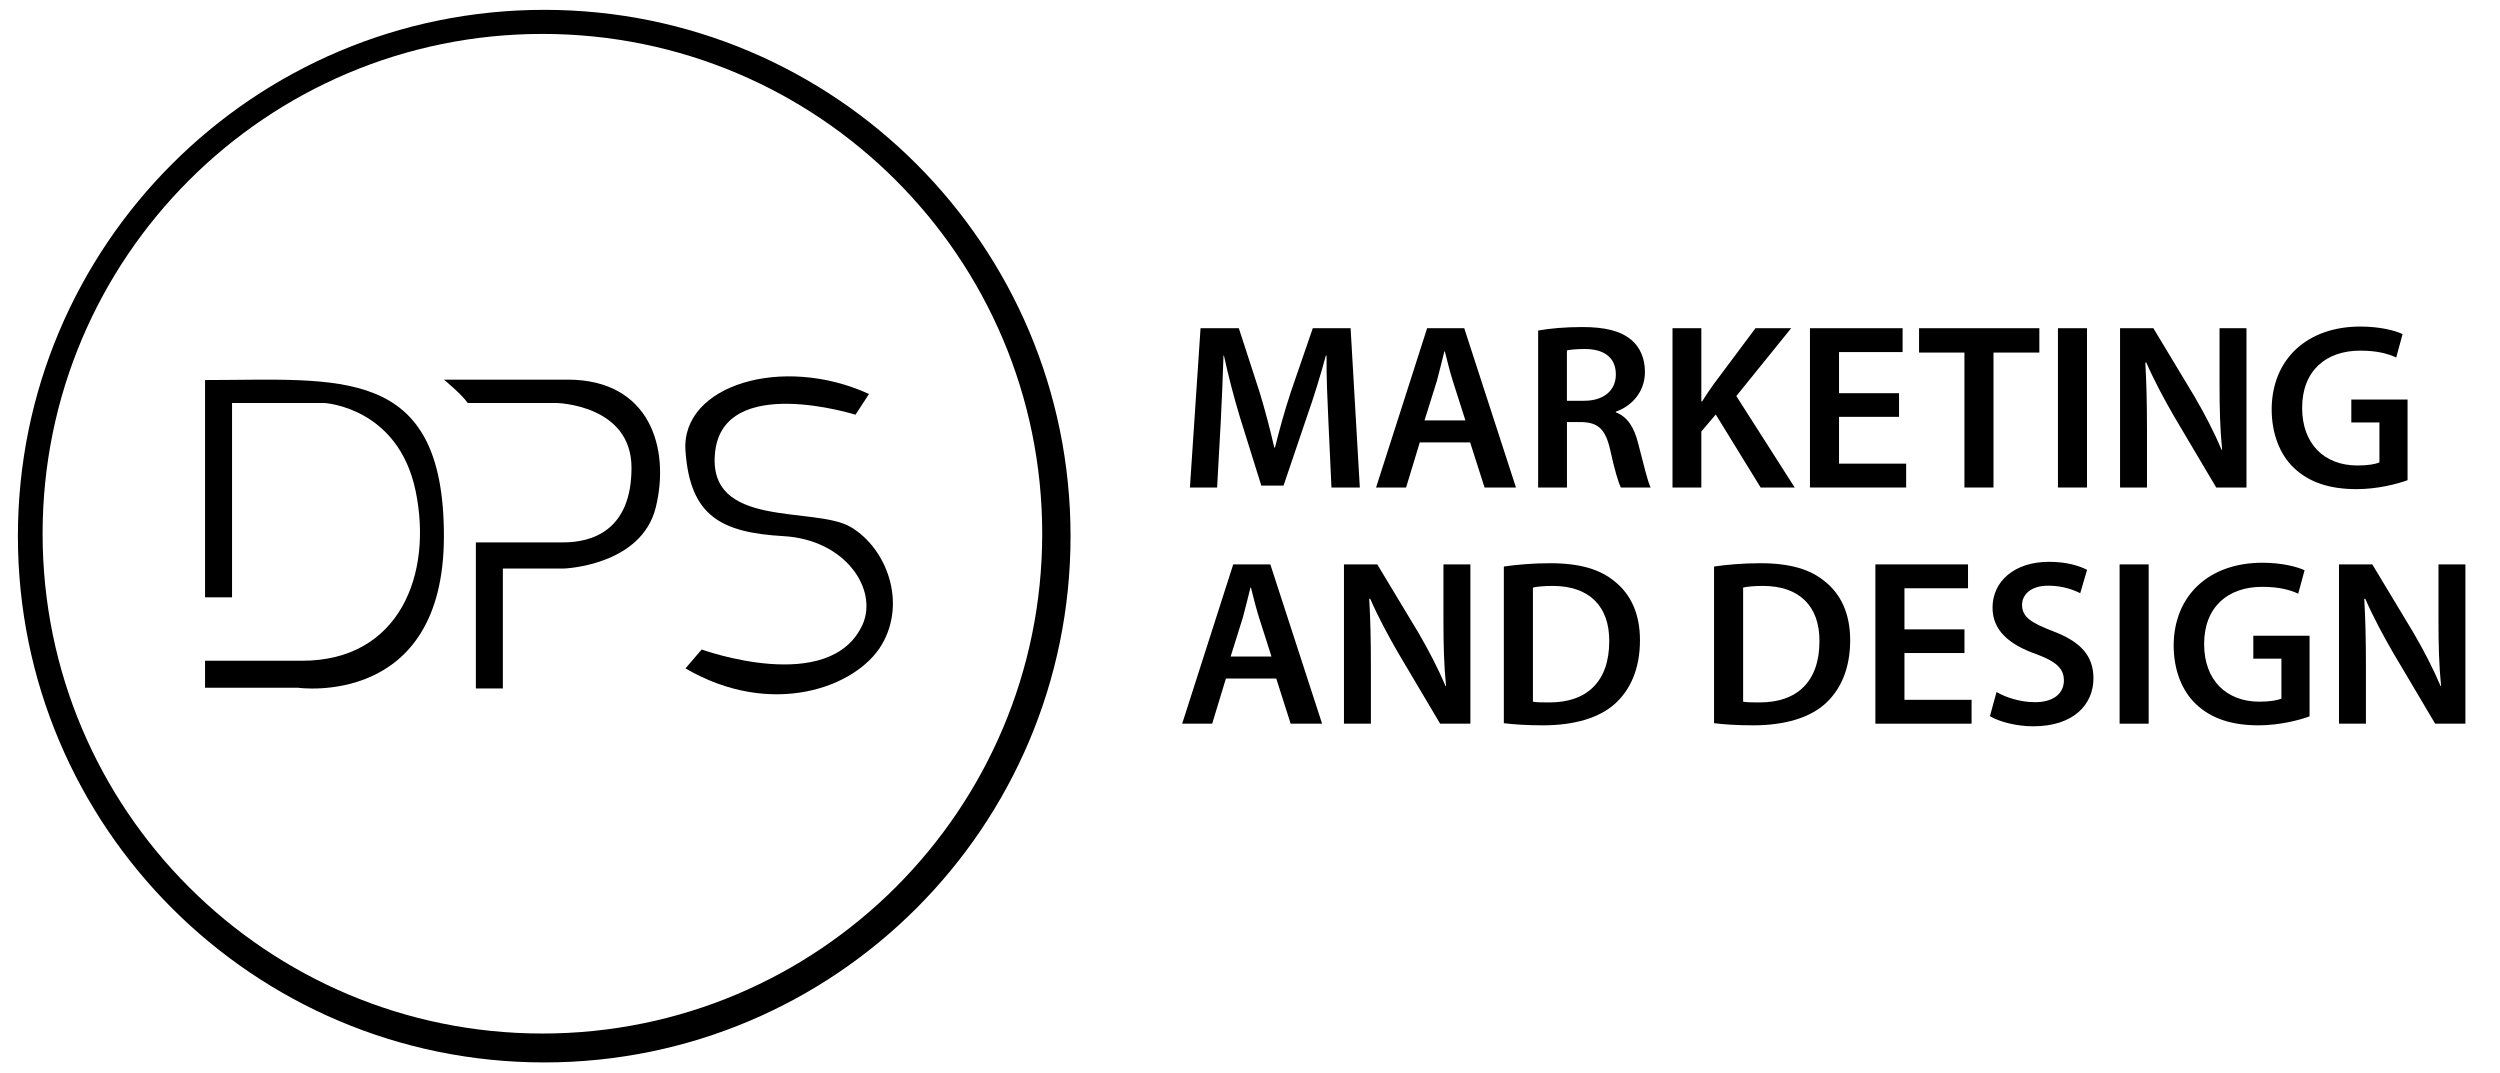
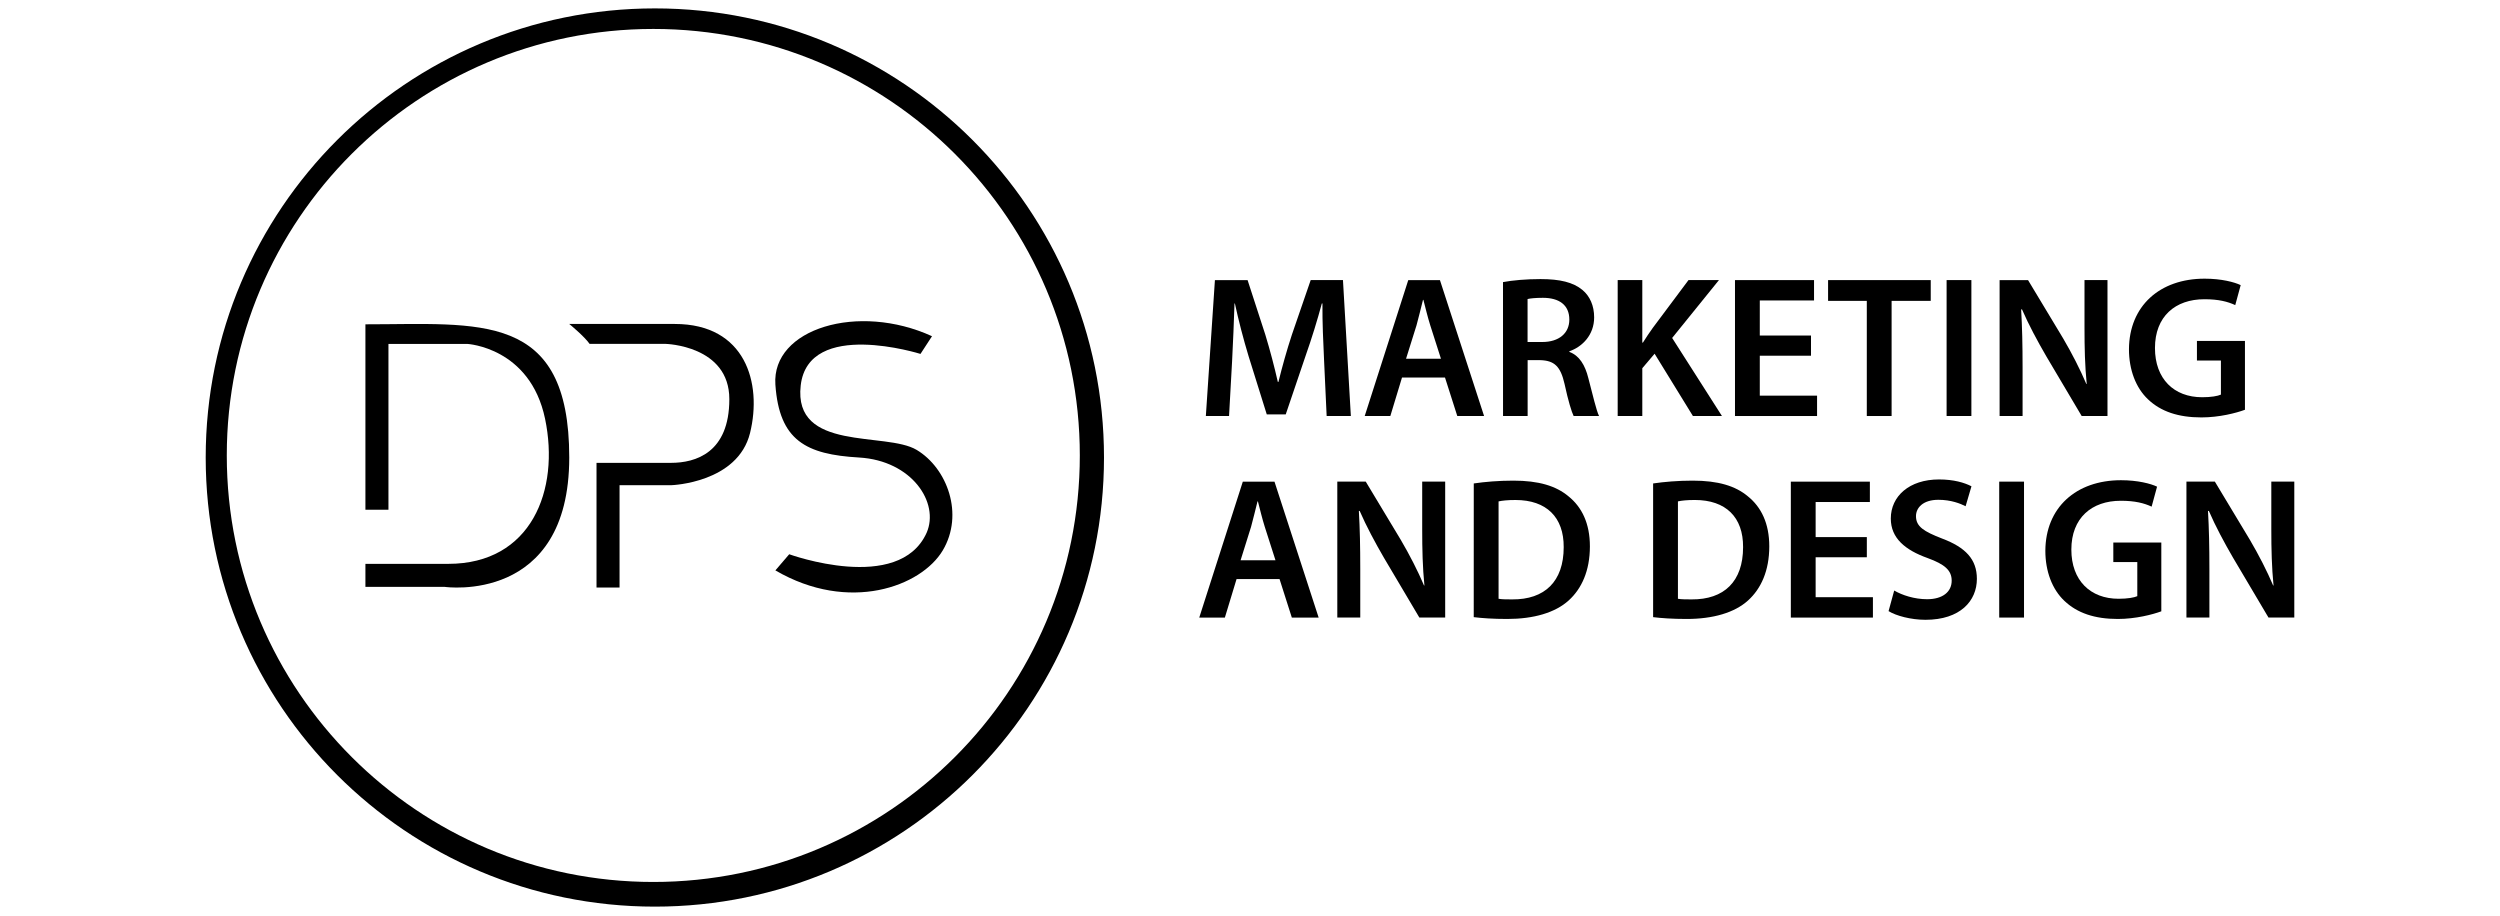
- <svg xmlns="http://www.w3.org/2000/svg" version="1.1" id="Layer_1" x="0px" y="0px" width="128.004px" height="54.902px" viewBox="0 0 128.004 54.902" enable-background="new 0 0 128.004 54.902" xml:space="preserve">
+ <svg xmlns="http://www.w3.org/2000/svg" version="1.1" id="Layer_1" x="0px" y="0px" width="150px" height="54.902px" viewBox="0 0 150 54.902" enable-background="new 0 0 150 54.902" xml:space="preserve">
  <g>
    <g>
-       <path d="M27.865,0.504c-14.884,0-26.949,12.064-26.949,26.947c0,14.884,12.065,26.947,26.949,26.947    c14.884,0,26.949-12.063,26.949-26.947C54.814,12.568,42.749,0.503,27.865,0.504z M27.772,52.918    c-14.132,0-25.591-11.457-25.591-25.59c0-14.134,11.458-25.591,25.591-25.591c14.134-0.002,25.591,11.456,25.591,25.59    C53.363,41.459,41.906,52.918,27.772,52.918z" />
-       <path d="M10.499,33.831v1.383h4.768c0,0,7.462,1.059,7.462-7.763c0-8.82-5.39-7.992-12.23-7.992c0,11.124,0,11.124,0,11.124h1.382    v-9.948h4.734c0,0,3.765,0.207,4.663,4.491c0.897,4.284-0.829,8.705-5.805,8.705H10.499z" />
-       <path d="M22.729,19.438c0,0,0.899,0.736,1.221,1.196h4.56c0,0,3.824,0.091,3.824,3.315s-2.027,3.823-3.501,3.823    c-1.474,0-4.468,0-4.468,0v7.479h1.382V29.11h3.132c0,0,3.961-0.138,4.698-3.132c0.737-2.995-0.277-6.54-4.515-6.54    C24.825,19.438,22.729,19.438,22.729,19.438z" />
-       <path d="M44.494,20.173l-0.691,1.061c0,0-6.725-2.118-7.186,1.89c-0.461,4.006,5.112,2.762,6.955,3.868    c1.843,1.104,2.856,3.868,1.566,6.034c-1.29,2.163-5.619,3.777-10.041,1.197l0.83-0.968c0,0,6.586,2.396,8.245-1.289    c0.782-1.796-0.875-4.33-4.054-4.515c-3.178-0.184-4.79-1.012-5.021-4.375C34.866,19.713,40.072,18.146,44.494,20.173z" />
+       <path d="M39.291,0.504c-14.884,0-26.949,12.064-26.949,26.947c0,14.884,12.065,26.947,26.949,26.947    c14.884,0,26.949-12.063,26.949-26.947C66.24,12.568,54.175,0.503,39.291,0.504z M39.198,52.918    c-14.132,0-25.591-11.457-25.591-25.59c0-14.134,11.458-25.591,25.591-25.591c14.134-0.002,25.591,11.456,25.591,25.59    C64.789,41.459,53.332,52.918,39.198,52.918z" />
+       <path d="M21.925,33.831v1.383h4.768c0,0,7.462,1.06,7.462-7.763c0-8.82-5.39-7.992-12.23-7.992c0,11.124,0,11.124,0,11.124h1.382    v-9.948h4.734c0,0,3.765,0.207,4.663,4.491c0.897,4.284-0.829,8.705-5.805,8.705H21.925z" />
+       <path d="M34.155,19.438c0,0,0.899,0.735,1.221,1.195h4.56c0,0,3.824,0.092,3.824,3.315s-2.027,3.823-3.501,3.823s-4.468,0-4.468,0    v7.479h1.382V29.11h3.132c0,0,3.961-0.138,4.698-3.132c0.737-2.995-0.277-6.54-4.515-6.54    C36.251,19.438,34.155,19.438,34.155,19.438z" />
+       <path d="M55.92,20.173l-0.691,1.062c0,0-6.725-2.118-7.186,1.89c-0.461,4.006,5.112,2.762,6.955,3.868    c1.843,1.104,2.856,3.868,1.566,6.034c-1.29,2.163-5.619,3.776-10.041,1.197l0.83-0.969c0,0,6.586,2.396,8.245-1.289    c0.782-1.796-0.875-4.33-4.054-4.515c-3.178-0.184-4.79-1.012-5.021-4.375S51.498,18.146,55.92,20.173z" />
    </g>
    <g>
-       <path d="M68.019,21.633c-0.048-1.053-0.109-2.323-0.097-3.424h-0.037c-0.266,0.992-0.605,2.093-0.968,3.122l-1.198,3.533h-1.138    l-1.089-3.485c-0.315-1.041-0.605-2.154-0.823-3.17h-0.024c-0.036,1.065-0.084,2.359-0.145,3.473l-0.182,3.279h-1.392l0.544-8.156    h1.96l1.065,3.279c0.29,0.956,0.544,1.924,0.75,2.832h0.036c0.218-0.883,0.496-1.888,0.811-2.844l1.125-3.267h1.936l0.472,8.156    h-1.452L68.019,21.633z" />
-       <path d="M72.696,22.65l-0.702,2.311h-1.537l2.614-8.156h1.9l2.649,8.156h-1.608l-0.739-2.311H72.696z M75.031,21.524l-0.642-2.009    c-0.157-0.496-0.29-1.053-0.411-1.524h-0.024c-0.121,0.472-0.254,1.041-0.387,1.524l-0.629,2.009H75.031z" />
-       <path d="M78.754,16.926c0.568-0.109,1.392-0.181,2.25-0.181c1.174,0,1.961,0.193,2.518,0.653c0.447,0.375,0.701,0.944,0.701,1.646    c0,1.053-0.714,1.767-1.488,2.033v0.037c0.593,0.218,0.944,0.786,1.138,1.573c0.267,1.017,0.484,1.96,0.642,2.275h-1.525    c-0.12-0.242-0.326-0.908-0.544-1.924c-0.242-1.065-0.617-1.404-1.464-1.428h-0.751v3.352h-1.476V16.926z M80.229,20.52h0.884    c1.004,0,1.621-0.532,1.621-1.343c0-0.883-0.617-1.307-1.585-1.307c-0.472,0-0.774,0.037-0.92,0.073V20.52z" />
-       <path d="M85.635,16.805h1.476v3.751h0.037c0.193-0.315,0.398-0.605,0.593-0.883l2.142-2.868h1.827l-2.808,3.473l2.989,4.683    h-1.743l-2.299-3.739l-0.738,0.871v2.868h-1.476V16.805z" />
-       <path d="M97.234,21.343h-3.073v2.396h3.437v1.222h-4.925v-8.156h4.743v1.222h-3.255v2.105h3.073V21.343z" />
-       <path d="M100.582,18.052h-2.323v-1.247h6.159v1.247h-2.348v6.909h-1.488V18.052z" />
-       <path d="M106.858,16.805v8.156h-1.488v-8.156H106.858z" />
-       <path d="M108.55,24.961v-8.156h1.706l2.105,3.497c0.533,0.908,1.017,1.852,1.392,2.735h0.024    c-0.108-1.089-0.133-2.142-0.133-3.388v-2.844h1.379v8.156h-1.549l-2.129-3.594c-0.521-0.896-1.053-1.888-1.452-2.807    l-0.049,0.012c0.061,1.053,0.085,2.13,0.085,3.473v2.916H108.55z" />
-       <path d="M123.271,24.586c-0.521,0.193-1.537,0.459-2.614,0.459c-1.379,0-2.432-0.351-3.206-1.089    c-0.727-0.689-1.138-1.767-1.138-3.001c0.012-2.589,1.839-4.235,4.538-4.235c1.004,0,1.79,0.206,2.165,0.387l-0.326,1.198    c-0.448-0.206-0.992-0.351-1.852-0.351c-1.742,0-2.965,1.028-2.965,2.928c0,1.851,1.138,2.952,2.832,2.952    c0.544,0,0.932-0.072,1.125-0.157v-2.045h-1.439v-1.174h2.88V24.586z" />
-       <path d="M62.768,34.743l-0.702,2.311h-1.537l2.614-8.156h1.9l2.65,8.156h-1.609l-0.738-2.311H62.768z M65.103,33.617l-0.642-2.009    c-0.157-0.496-0.29-1.053-0.411-1.524h-0.024c-0.121,0.472-0.254,1.041-0.387,1.524l-0.629,2.009H65.103z" />
-       <path d="M68.813,37.054v-8.156h1.706l2.105,3.497c0.532,0.908,1.016,1.852,1.392,2.735h0.024    c-0.109-1.089-0.133-2.142-0.133-3.388v-2.844h1.379v8.156h-1.549l-2.13-3.594c-0.52-0.896-1.053-1.888-1.452-2.807l-0.048,0.012    c0.061,1.053,0.085,2.13,0.085,3.473v2.916H68.813z" />
-       <path d="M77,29.007c0.665-0.097,1.488-0.169,2.371-0.169c1.525,0,2.565,0.314,3.315,0.943c0.799,0.642,1.283,1.622,1.283,3.001    c0,1.464-0.496,2.541-1.271,3.243c-0.811,0.738-2.105,1.113-3.69,1.113c-0.859,0-1.513-0.048-2.009-0.109V29.007z M78.488,35.928    c0.205,0.037,0.521,0.037,0.822,0.037c1.937,0.012,3.086-1.065,3.086-3.134C82.408,31.04,81.368,30,79.505,30    c-0.473,0-0.799,0.036-1.017,0.084V35.928z" />
-       <path d="M87.763,29.007c0.665-0.097,1.488-0.169,2.371-0.169c1.525,0,2.565,0.314,3.315,0.943    c0.799,0.642,1.283,1.622,1.283,3.001c0,1.464-0.496,2.541-1.271,3.243c-0.811,0.738-2.105,1.113-3.69,1.113    c-0.859,0-1.513-0.048-2.009-0.109V29.007z M89.251,35.928c0.205,0.037,0.521,0.037,0.822,0.037    c1.937,0.012,3.086-1.065,3.086-3.134C93.171,31.04,92.131,30,90.268,30c-0.473,0-0.799,0.036-1.017,0.084V35.928z" />
-       <path d="M100.584,33.436h-3.073v2.396h3.437v1.222h-4.925v-8.156h4.743v1.222h-3.255v2.105h3.073V33.436z" />
-       <path d="M102.226,35.432c0.472,0.278,1.21,0.521,1.973,0.521c0.943,0,1.476-0.448,1.476-1.113c0-0.617-0.411-0.98-1.439-1.355    c-1.355-0.484-2.215-1.198-2.215-2.372c0-1.343,1.113-2.347,2.893-2.347c0.883,0,1.524,0.193,1.948,0.411l-0.352,1.198    c-0.303-0.157-0.871-0.387-1.633-0.387c-0.944,0-1.344,0.496-1.344,0.98c0,0.629,0.472,0.919,1.562,1.343    c1.415,0.532,2.093,1.246,2.093,2.42c0,1.319-0.992,2.457-3.086,2.457c-0.871,0-1.767-0.242-2.214-0.521L102.226,35.432z" />
-       <path d="M110.015,28.898v8.156h-1.488v-8.156H110.015z" />
-       <path d="M118.253,36.679c-0.521,0.193-1.537,0.459-2.614,0.459c-1.379,0-2.432-0.351-3.206-1.089    c-0.727-0.689-1.138-1.767-1.138-3.001c0.012-2.589,1.839-4.235,4.538-4.235c1.004,0,1.79,0.206,2.165,0.387l-0.326,1.198    c-0.448-0.206-0.992-0.351-1.852-0.351c-1.742,0-2.965,1.028-2.965,2.928c0,1.851,1.138,2.952,2.832,2.952    c0.544,0,0.932-0.072,1.125-0.157v-2.045h-1.439v-1.174h2.88V36.679z" />
-       <path d="M119.76,37.054v-8.156h1.706l2.105,3.497c0.533,0.908,1.017,1.852,1.392,2.735h0.024    c-0.108-1.089-0.133-2.142-0.133-3.388v-2.844h1.379v8.156h-1.549l-2.129-3.594c-0.521-0.896-1.053-1.888-1.452-2.807    l-0.049,0.012c0.061,1.053,0.085,2.13,0.085,3.473v2.916H119.76z" />
+       <path d="M79.445,21.633c-0.049-1.053-0.109-2.322-0.098-3.424h-0.037c-0.266,0.992-0.605,2.093-0.968,3.122l-1.198,3.533h-1.138    l-1.089-3.485c-0.315-1.041-0.605-2.153-0.823-3.17h-0.024c-0.036,1.065-0.084,2.359-0.145,3.474l-0.182,3.278h-1.392l0.544-8.155    h1.96l1.065,3.278c0.29,0.956,0.544,1.924,0.75,2.832h0.036c0.218-0.883,0.496-1.888,0.811-2.844l1.125-3.267h1.936l0.473,8.155    h-1.452L79.445,21.633z" />
+       <path d="M84.121,22.65l-0.701,2.311h-1.537l2.613-8.155h1.9l2.649,8.155h-1.608l-0.738-2.311H84.121z M86.457,21.524l-0.643-2.009    c-0.156-0.496-0.289-1.054-0.41-1.524H85.38c-0.121,0.472-0.254,1.041-0.388,1.524l-0.629,2.009H86.457z" />
+       <path d="M90.18,16.926c0.568-0.108,1.393-0.181,2.25-0.181c1.174,0,1.961,0.193,2.518,0.653c0.447,0.375,0.701,0.943,0.701,1.646    c0,1.054-0.714,1.768-1.488,2.033v0.037c0.594,0.218,0.945,0.786,1.139,1.573c0.268,1.017,0.484,1.96,0.643,2.274h-1.525    c-0.12-0.242-0.326-0.907-0.545-1.924c-0.241-1.064-0.616-1.404-1.463-1.428h-0.752v3.352h-1.476L90.18,16.926L90.18,16.926z     M91.654,20.52h0.885c1.004,0,1.621-0.532,1.621-1.344c0-0.883-0.617-1.307-1.586-1.307c-0.472,0-0.773,0.037-0.92,0.073V20.52z" />
+       <path d="M97.061,16.805h1.477v3.751h0.037c0.192-0.315,0.397-0.605,0.593-0.884l2.142-2.867h1.827l-2.808,3.473l2.988,4.683    h-1.742l-2.299-3.738l-0.738,0.87v2.868h-1.477V16.805z" />
+       <path d="M108.66,21.343h-3.073v2.396h3.437v1.222h-4.925v-8.155h4.743v1.222h-3.255v2.104h3.073V21.343z" />
+       <path d="M112.008,18.052h-2.323v-1.246h6.159v1.246h-2.348v6.909h-1.488V18.052z" />
+       <path d="M118.283,16.805v8.155h-1.487v-8.155H118.283z" />
+       <path d="M119.976,24.961v-8.155h1.706l2.105,3.496c0.533,0.908,1.017,1.853,1.392,2.735h0.024    c-0.108-1.089-0.133-2.142-0.133-3.388v-2.844h1.379v8.155H124.9l-2.129-3.594c-0.521-0.896-1.054-1.888-1.453-2.807l-0.049,0.012    c0.061,1.053,0.086,2.13,0.086,3.473v2.916H119.976z" />
+       <path d="M134.697,24.586c-0.521,0.193-1.537,0.459-2.614,0.459c-1.38,0-2.433-0.351-3.206-1.089    c-0.727-0.688-1.139-1.767-1.139-3.001c0.013-2.589,1.84-4.235,4.539-4.235c1.004,0,1.789,0.206,2.164,0.388l-0.326,1.198    c-0.447-0.206-0.991-0.352-1.852-0.352c-1.742,0-2.965,1.028-2.965,2.928c0,1.852,1.139,2.952,2.832,2.952    c0.544,0,0.932-0.071,1.125-0.157v-2.045h-1.439v-1.174h2.881V24.586z" />
+       <path d="M74.194,34.743l-0.702,2.312h-1.537l2.614-8.156h1.9l2.65,8.156H77.51l-0.738-2.312H74.194z M76.529,33.617l-0.643-2.009    c-0.156-0.496-0.29-1.053-0.411-1.524h-0.024c-0.121,0.473-0.254,1.041-0.387,1.524l-0.629,2.009H76.529z" />
+       <path d="M80.238,37.054v-8.156h1.707l2.104,3.497c0.532,0.907,1.017,1.852,1.392,2.734h0.024    c-0.108-1.089-0.133-2.142-0.133-3.388v-2.844h1.379v8.156h-1.55l-2.129-3.595c-0.521-0.896-1.053-1.888-1.453-2.807l-0.047,0.012    c0.061,1.053,0.084,2.13,0.084,3.474v2.916H80.238z" />
+       <path d="M88.426,29.007c0.665-0.097,1.488-0.169,2.371-0.169c1.525,0,2.564,0.314,3.314,0.943    c0.799,0.642,1.283,1.622,1.283,3.001c0,1.464-0.496,2.541-1.271,3.243c-0.812,0.738-2.105,1.113-3.69,1.113    c-0.859,0-1.513-0.049-2.009-0.109L88.426,29.007L88.426,29.007z M89.914,35.927c0.205,0.037,0.521,0.037,0.822,0.037    c1.937,0.013,3.086-1.064,3.086-3.134C93.834,31.04,92.794,30,90.931,30c-0.473,0-0.799,0.036-1.017,0.084V35.927z" />
+       <path d="M99.189,29.007c0.664-0.097,1.487-0.169,2.37-0.169c1.525,0,2.565,0.314,3.315,0.943c0.799,0.642,1.283,1.622,1.283,3.001    c0,1.464-0.496,2.541-1.271,3.243c-0.811,0.738-2.105,1.113-3.689,1.113c-0.859,0-1.514-0.049-2.01-0.109v-8.022H99.189z     M100.677,35.927c0.205,0.037,0.521,0.037,0.822,0.037c1.937,0.013,3.086-1.064,3.086-3.134c0.012-1.791-1.028-2.831-2.892-2.831    c-0.473,0-0.799,0.036-1.017,0.084V35.927z" />
+       <path d="M112.01,33.436h-3.072v2.396h3.437v1.223h-4.925v-8.156h4.742v1.222h-3.254v2.105h3.072V33.436z" />
+       <path d="M113.652,35.432c0.472,0.277,1.209,0.521,1.973,0.521c0.943,0,1.476-0.448,1.476-1.113c0-0.616-0.411-0.979-1.438-1.354    c-1.355-0.484-2.215-1.198-2.215-2.372c0-1.343,1.112-2.347,2.893-2.347c0.883,0,1.523,0.192,1.947,0.41l-0.352,1.198    c-0.303-0.157-0.871-0.387-1.633-0.387c-0.943,0-1.344,0.496-1.344,0.979c0,0.63,0.472,0.92,1.562,1.344    c1.414,0.531,2.092,1.246,2.092,2.42c0,1.318-0.992,2.457-3.086,2.457c-0.871,0-1.767-0.242-2.213-0.521L113.652,35.432z" />
+       <path d="M121.441,28.898v8.156h-1.488v-8.156H121.441z" />
+       <path d="M129.679,36.679c-0.521,0.192-1.537,0.459-2.614,0.459c-1.379,0-2.432-0.352-3.205-1.09    c-0.728-0.688-1.139-1.767-1.139-3.001c0.012-2.589,1.839-4.234,4.538-4.234c1.004,0,1.79,0.206,2.165,0.387l-0.326,1.198    c-0.447-0.206-0.992-0.352-1.852-0.352c-1.742,0-2.965,1.028-2.965,2.929c0,1.851,1.138,2.951,2.832,2.951    c0.543,0,0.932-0.071,1.125-0.156v-2.045h-1.439v-1.175h2.88V36.679z" />
+       <path d="M131.186,37.054v-8.156h1.706l2.104,3.497c0.533,0.907,1.018,1.852,1.393,2.734h0.023    c-0.107-1.089-0.133-2.142-0.133-3.388v-2.844h1.379v8.156h-1.549l-2.129-3.595c-0.521-0.896-1.053-1.888-1.451-2.807    l-0.049,0.012c0.061,1.053,0.084,2.13,0.084,3.474v2.916H131.186z" />
    </g>
  </g>
-   <g>
- </g>
-   <g>
- </g>
-   <g>
- </g>
-   <g>
- </g>
-   <g>
- </g>
-   <g>
- </g>
</svg>
